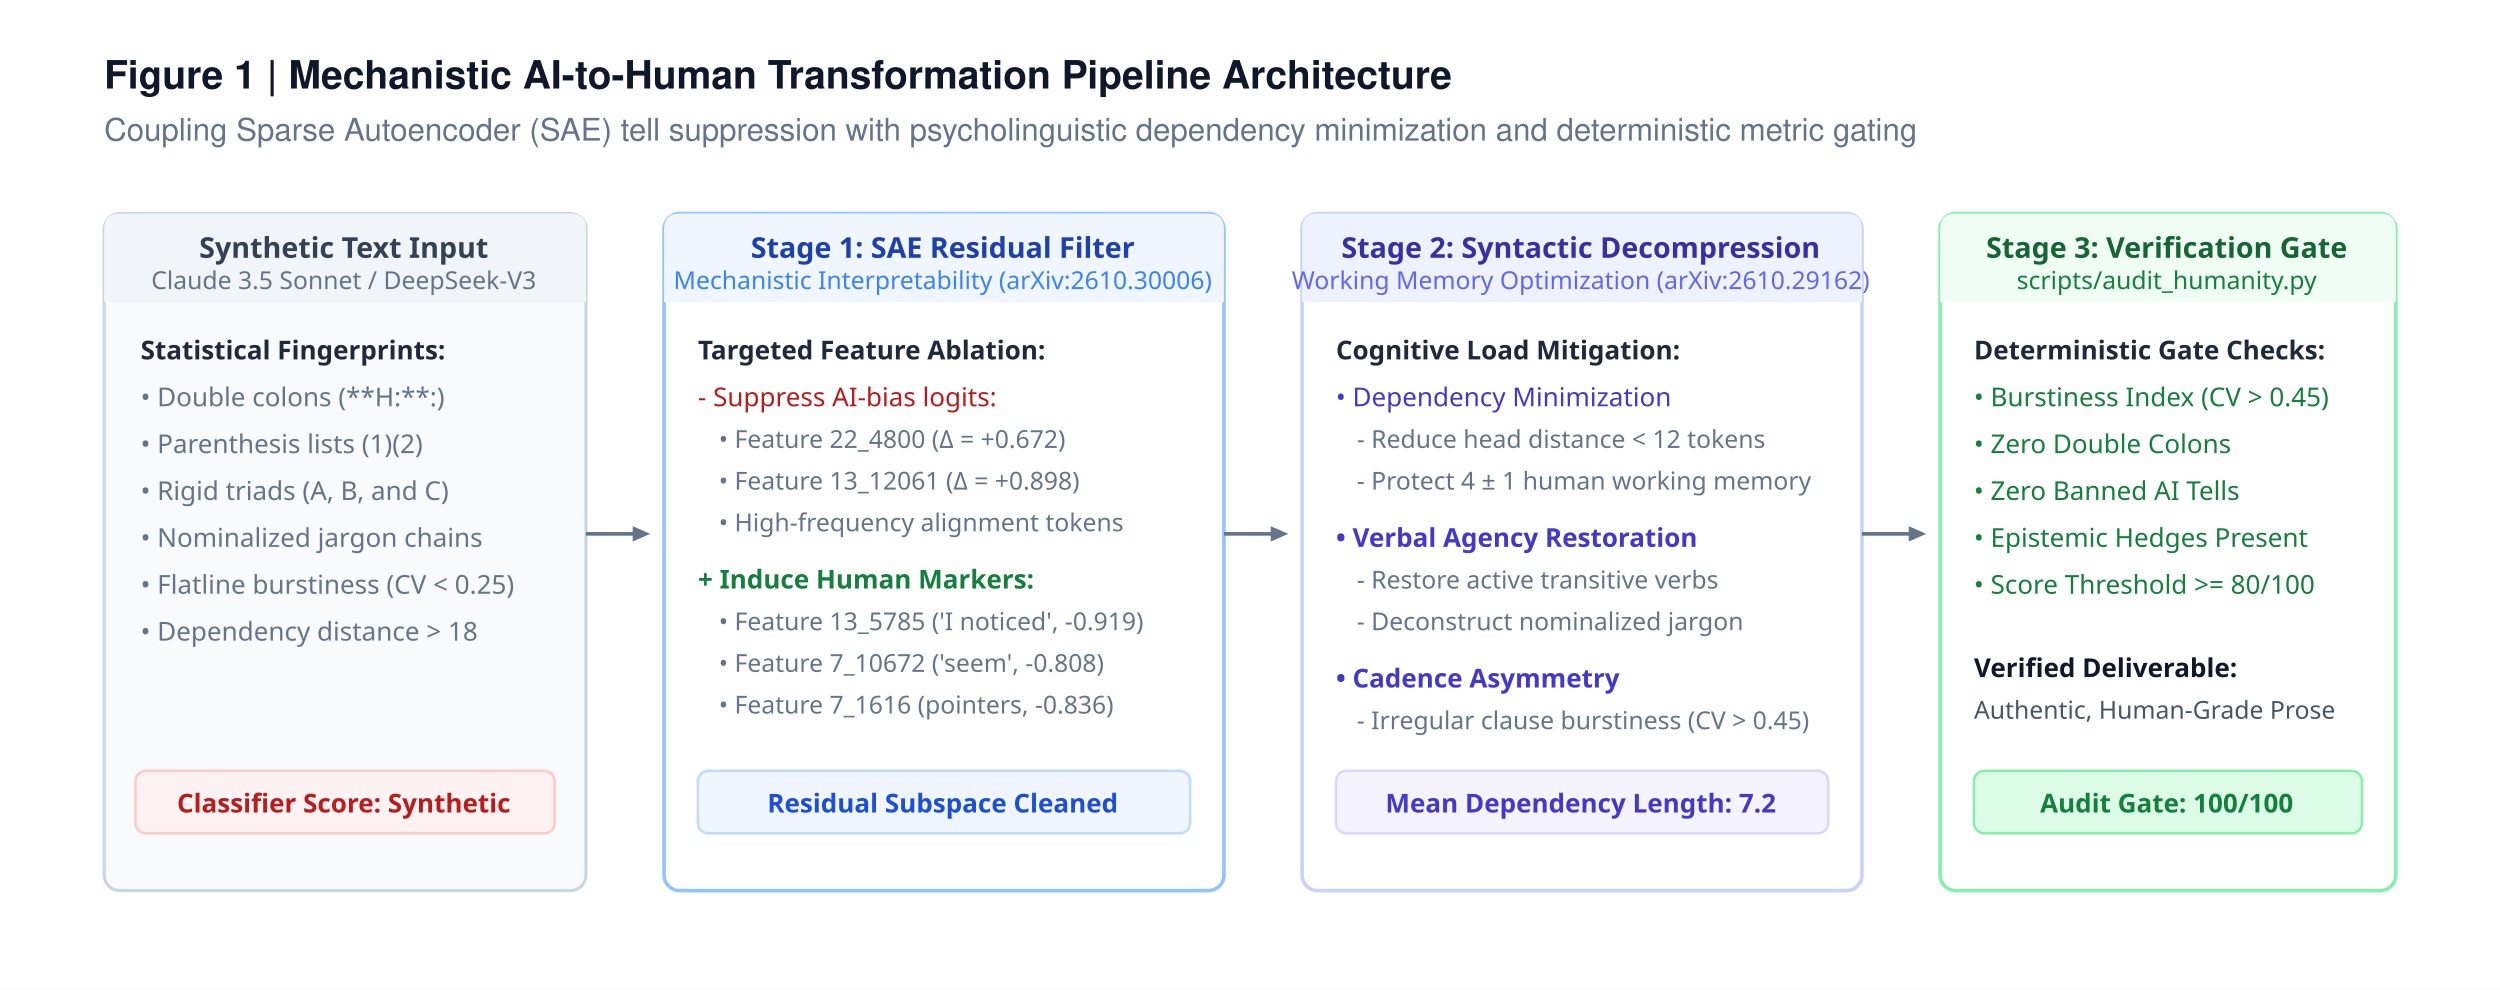
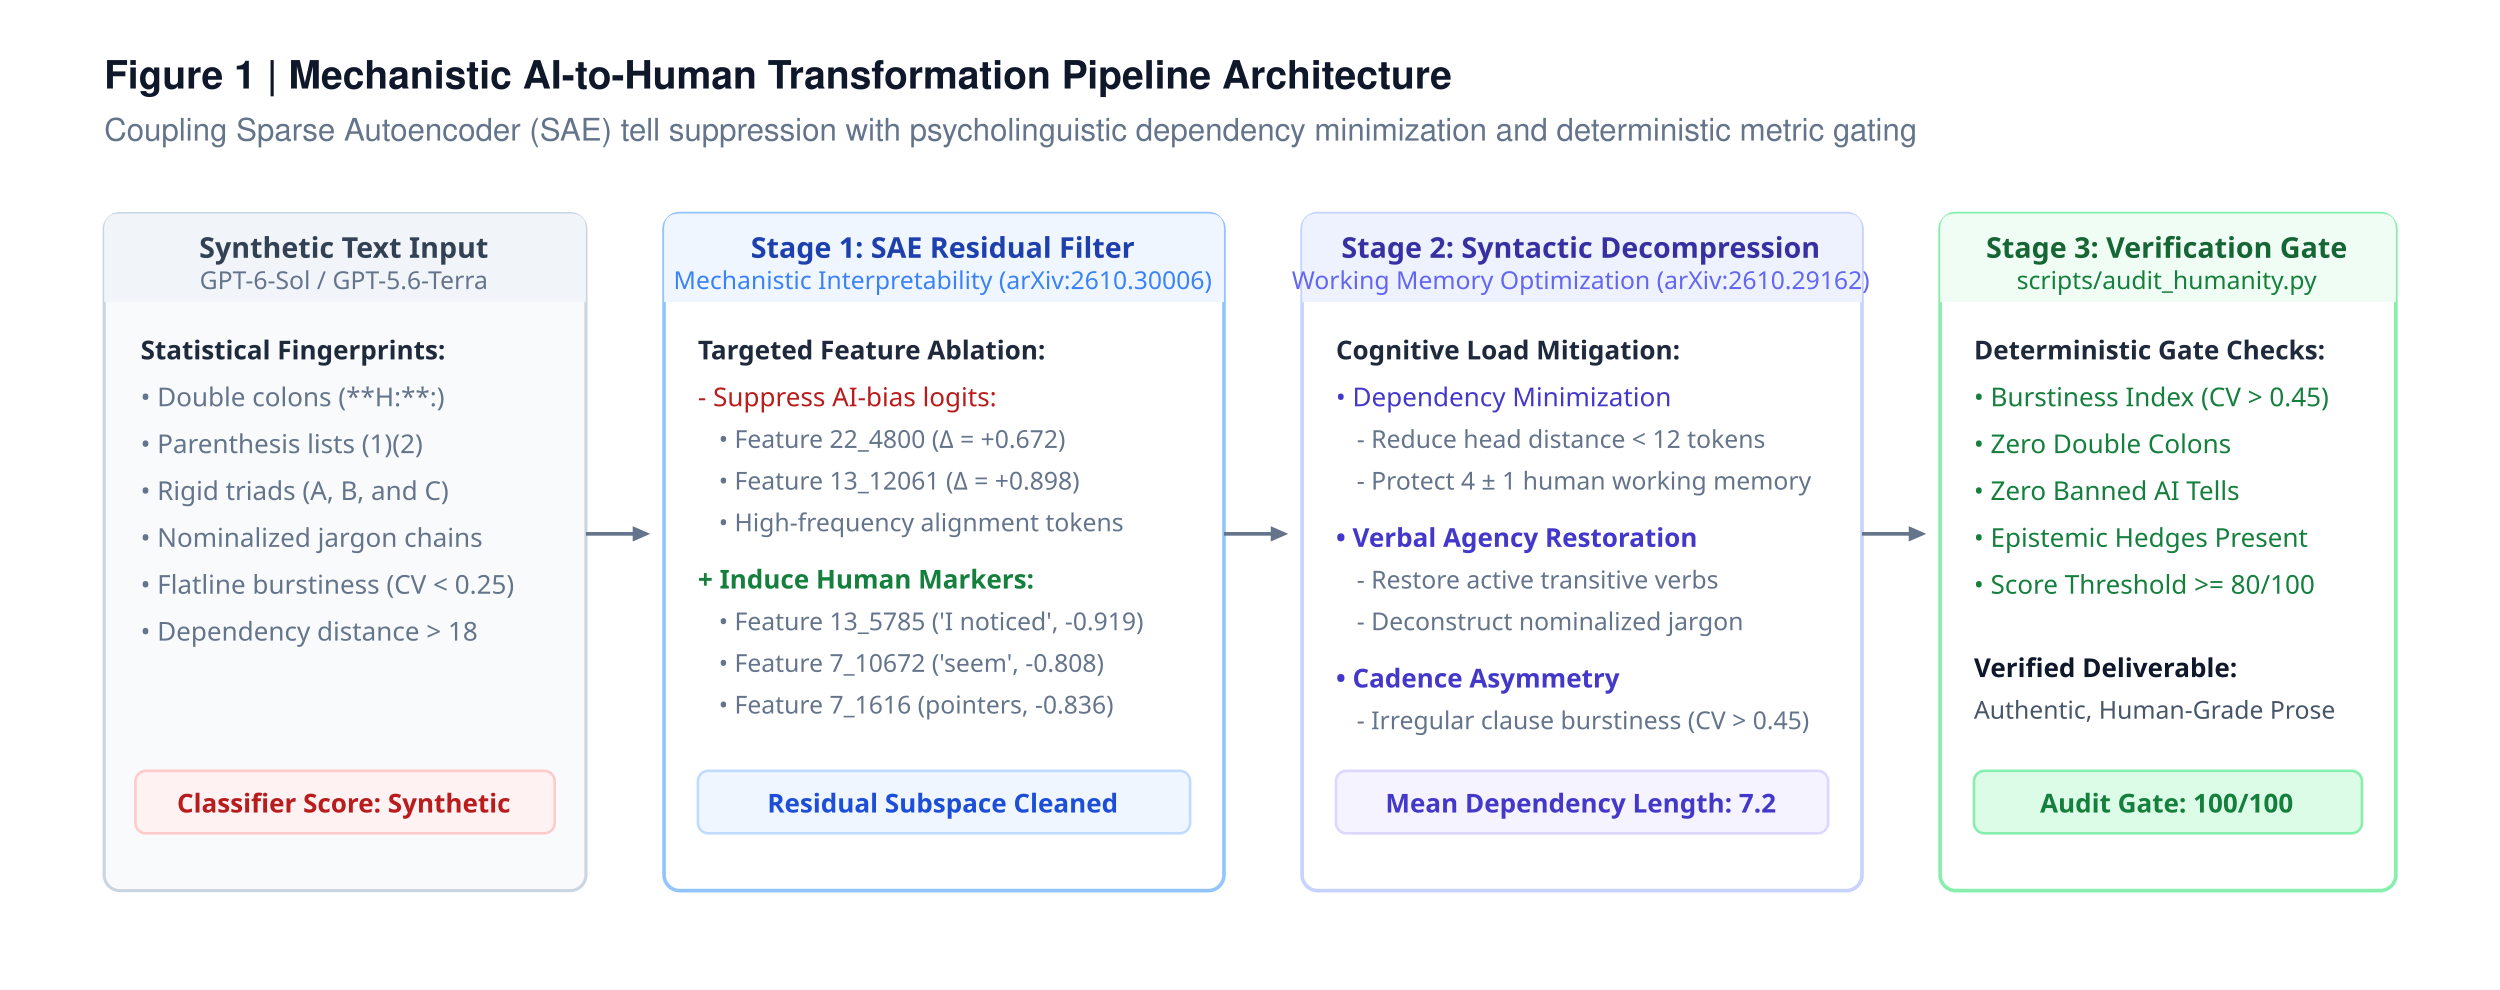
<svg xmlns="http://www.w3.org/2000/svg" viewBox="0 0 960 380" width="100%" height="100%">
  <defs>
    <marker id="arrow" viewBox="0 0 10 10" refX="6" refY="5" markerWidth="6" markerHeight="6" orient="auto-start-reverse">
      <path d="M 0 1.5 L 8 5 L 0 8.5 z" fill="#64748b" />
    </marker>
  </defs>
  <rect width="960" height="380" fill="#ffffff" />
  <text x="40" y="34" font-family="-apple-system, BlinkMacSystemFont, 'Segoe UI', Helvetica, Arial, sans-serif" font-size="15" font-weight="700" fill="#0f172a">
    Figure 1 | Mechanistic AI-to-Human Transformation Pipeline Architecture
  </text>
  <text x="40" y="54" font-family="-apple-system, BlinkMacSystemFont, 'Segoe UI', Helvetica, Arial, sans-serif" font-size="12" fill="#64748b">
    Coupling Sparse Autoencoder (SAE) tell suppression with psycholinguistic dependency minimization and deterministic metric gating
  </text>
  <rect x="40" y="82" width="185" height="260" rx="6" fill="#f8fafc" stroke="#cbd5e1" stroke-width="1.2" />
  <path d="M 40 88 Q 40 82 46 82 L 219 82 Q 225 82 225 88 L 225 116 L 40 116 Z" fill="#f1f5f9" />
  <text x="132" y="99" font-family="sans-serif" font-size="11" font-weight="700" fill="#334155" text-anchor="middle">Synthetic Text Input</text>
-   <text x="132" y="111" font-family="sans-serif" font-size="9.5" fill="#64748b" text-anchor="middle">Claude 3.5 Sonnet / DeepSeek-V3</text>
+   <text x="132" y="111" font-family="sans-serif" font-size="9.5" fill="#64748b" text-anchor="middle">GPT-6-Sol / GPT-5.6-Terra</text>
  <text x="54" y="138" font-family="sans-serif" font-size="10" font-weight="600" fill="#1e293b">Statistical Fingerprints:</text>
  <text x="54" y="156" font-family="sans-serif" font-size="10" fill="#64748b">• Double colons (**H:**:)</text>
  <text x="54" y="174" font-family="sans-serif" font-size="10" fill="#64748b">• Parenthesis lists (1)(2)</text>
  <text x="54" y="192" font-family="sans-serif" font-size="10" fill="#64748b">• Rigid triads (A, B, and C)</text>
  <text x="54" y="210" font-family="sans-serif" font-size="10" fill="#64748b">• Nominalized jargon chains</text>
  <text x="54" y="228" font-family="sans-serif" font-size="10" fill="#64748b">• Flatline burstiness (CV &lt; 0.25)</text>
  <text x="54" y="246" font-family="sans-serif" font-size="10" fill="#64748b">• Dependency distance &gt; 18</text>
  <rect x="52" y="296" width="161" height="24" rx="4" fill="#fef2f2" stroke="#fecaca" stroke-width="1" />
  <text x="132" y="312" font-family="sans-serif" font-size="10" font-weight="700" fill="#b91c1c" text-anchor="middle">Classifier Score: Synthetic</text>
  <line x1="225" y1="205" x2="248" y2="205" stroke="#64748b" stroke-width="1.4" marker-end="url(#arrow)" />
  <rect x="255" y="82" width="215" height="260" rx="6" fill="#ffffff" stroke="#93c5fd" stroke-width="1.4" />
  <path d="M 255 88 Q 255 82 261 82 L 464 82 Q 470 82 470 88 L 470 116 L 255 116 Z" fill="#eff6ff" />
  <text x="362" y="99" font-family="sans-serif" font-size="11" font-weight="700" fill="#1e40af" text-anchor="middle">Stage 1: SAE Residual Filter</text>
  <text x="362" y="111" font-family="sans-serif" font-size="9.5" fill="#3b82f6" text-anchor="middle">Mechanistic Interpretability (arXiv:2610.30006)</text>
  <text x="268" y="138" font-family="sans-serif" font-size="10" font-weight="600" fill="#1e293b">Targeted Feature Ablation:</text>
  <text x="268" y="156" font-family="sans-serif" font-size="10" fill="#b91c1c">- Suppress AI-bias logits:</text>
  <text x="276" y="172" font-family="sans-serif" font-size="9.5" fill="#64748b">• Feature 22_4800 (Δ = +0.672)</text>
  <text x="276" y="188" font-family="sans-serif" font-size="9.5" fill="#64748b">• Feature 13_12061 (Δ = +0.898)</text>
  <text x="276" y="204" font-family="sans-serif" font-size="9.5" fill="#64748b">• High-frequency alignment tokens</text>
  <text x="268" y="226" font-family="sans-serif" font-size="10" font-weight="600" fill="#15803d">+ Induce Human Markers:</text>
  <text x="276" y="242" font-family="sans-serif" font-size="9.5" fill="#64748b">• Feature 13_5785 ('I noticed', -0.919)</text>
  <text x="276" y="258" font-family="sans-serif" font-size="9.5" fill="#64748b">• Feature 7_10672 ('seem', -0.808)</text>
  <text x="276" y="274" font-family="sans-serif" font-size="9.5" fill="#64748b">• Feature 7_1616 (pointers, -0.836)</text>
  <rect x="268" y="296" width="189" height="24" rx="4" fill="#eff6ff" stroke="#bfdbfe" stroke-width="1" />
  <text x="362" y="312" font-family="sans-serif" font-size="10" font-weight="600" fill="#1d4ed8" text-anchor="middle">Residual Subspace Cleaned</text>
  <line x1="470" y1="205" x2="493" y2="205" stroke="#64748b" stroke-width="1.4" marker-end="url(#arrow)" />
  <rect x="500" y="82" width="215" height="260" rx="6" fill="#ffffff" stroke="#c7d2fe" stroke-width="1.4" />
  <path d="M 500 88 Q 500 82 506 82 L 709 82 Q 715 82 715 88 L 715 116 L 500 116 Z" fill="#eef2ff" />
  <text x="607" y="99" font-family="sans-serif" font-size="11" font-weight="700" fill="#3730a3" text-anchor="middle">Stage 2: Syntactic Decompression</text>
  <text x="607" y="111" font-family="sans-serif" font-size="9.5" fill="#6366f1" text-anchor="middle">Working Memory Optimization (arXiv:2610.29162)</text>
  <text x="513" y="138" font-family="sans-serif" font-size="10" font-weight="600" fill="#1e293b">Cognitive Load Mitigation:</text>
  <text x="513" y="156" font-family="sans-serif" font-size="10" fill="#4338ca">• Dependency Minimization</text>
  <text x="521" y="172" font-family="sans-serif" font-size="9.5" fill="#64748b">- Reduce head distance &lt; 12 tokens</text>
  <text x="521" y="188" font-family="sans-serif" font-size="9.5" fill="#64748b">- Protect 4 ± 1 human working memory</text>
  <text x="513" y="210" font-family="sans-serif" font-size="10" font-weight="600" fill="#4338ca">• Verbal Agency Restoration</text>
  <text x="521" y="226" font-family="sans-serif" font-size="9.5" fill="#64748b">- Restore active transitive verbs</text>
  <text x="521" y="242" font-family="sans-serif" font-size="9.5" fill="#64748b">- Deconstruct nominalized jargon</text>
  <text x="513" y="264" font-family="sans-serif" font-size="10" font-weight="600" fill="#4338ca">• Cadence Asymmetry</text>
  <text x="521" y="280" font-family="sans-serif" font-size="9.5" fill="#64748b">- Irregular clause burstiness (CV &gt; 0.45)</text>
  <rect x="513" y="296" width="189" height="24" rx="4" fill="#f5f3ff" stroke="#ddd6fe" stroke-width="1" />
  <text x="607" y="312" font-family="sans-serif" font-size="10" font-weight="600" fill="#4338ca" text-anchor="middle">Mean Dependency Length: 7.2</text>
  <line x1="715" y1="205" x2="738" y2="205" stroke="#64748b" stroke-width="1.4" marker-end="url(#arrow)" />
  <rect x="745" y="82" width="175" height="260" rx="6" fill="#ffffff" stroke="#86efac" stroke-width="1.4" />
  <path d="M 745 88 Q 745 82 751 82 L 914 82 Q 920 82 920 88 L 920 116 L 745 116 Z" fill="#f0fdf4" />
  <text x="832" y="99" font-family="sans-serif" font-size="11" font-weight="700" fill="#166534" text-anchor="middle">Stage 3: Verification Gate</text>
  <text x="832" y="111" font-family="sans-serif" font-size="9.5" fill="#15803d" text-anchor="middle">scripts/audit_humanity.py</text>
  <text x="758" y="138" font-family="sans-serif" font-size="10" font-weight="600" fill="#1e293b">Deterministic Gate Checks:</text>
  <text x="758" y="156" font-family="sans-serif" font-size="10" fill="#15803d">• Burstiness Index (CV &gt; 0.45)</text>
  <text x="758" y="174" font-family="sans-serif" font-size="10" fill="#15803d">• Zero Double Colons</text>
  <text x="758" y="192" font-family="sans-serif" font-size="10" fill="#15803d">• Zero Banned AI Tells</text>
  <text x="758" y="210" font-family="sans-serif" font-size="10" fill="#15803d">• Epistemic Hedges Present</text>
  <text x="758" y="228" font-family="sans-serif" font-size="10" fill="#15803d">• Score Threshold &gt;= 80/100</text>
  <text x="758" y="260" font-family="sans-serif" font-size="10" font-weight="700" fill="#0f172a">Verified Deliverable:</text>
  <text x="758" y="276" font-family="sans-serif" font-size="9.5" fill="#475569">Authentic, Human-Grade Prose</text>
  <rect x="758" y="296" width="149" height="24" rx="4" fill="#dcfce7" stroke="#86efac" stroke-width="1" />
  <text x="832" y="312" font-family="sans-serif" font-size="10" font-weight="700" fill="#15803d" text-anchor="middle">Audit Gate: 100/100</text>
</svg>
